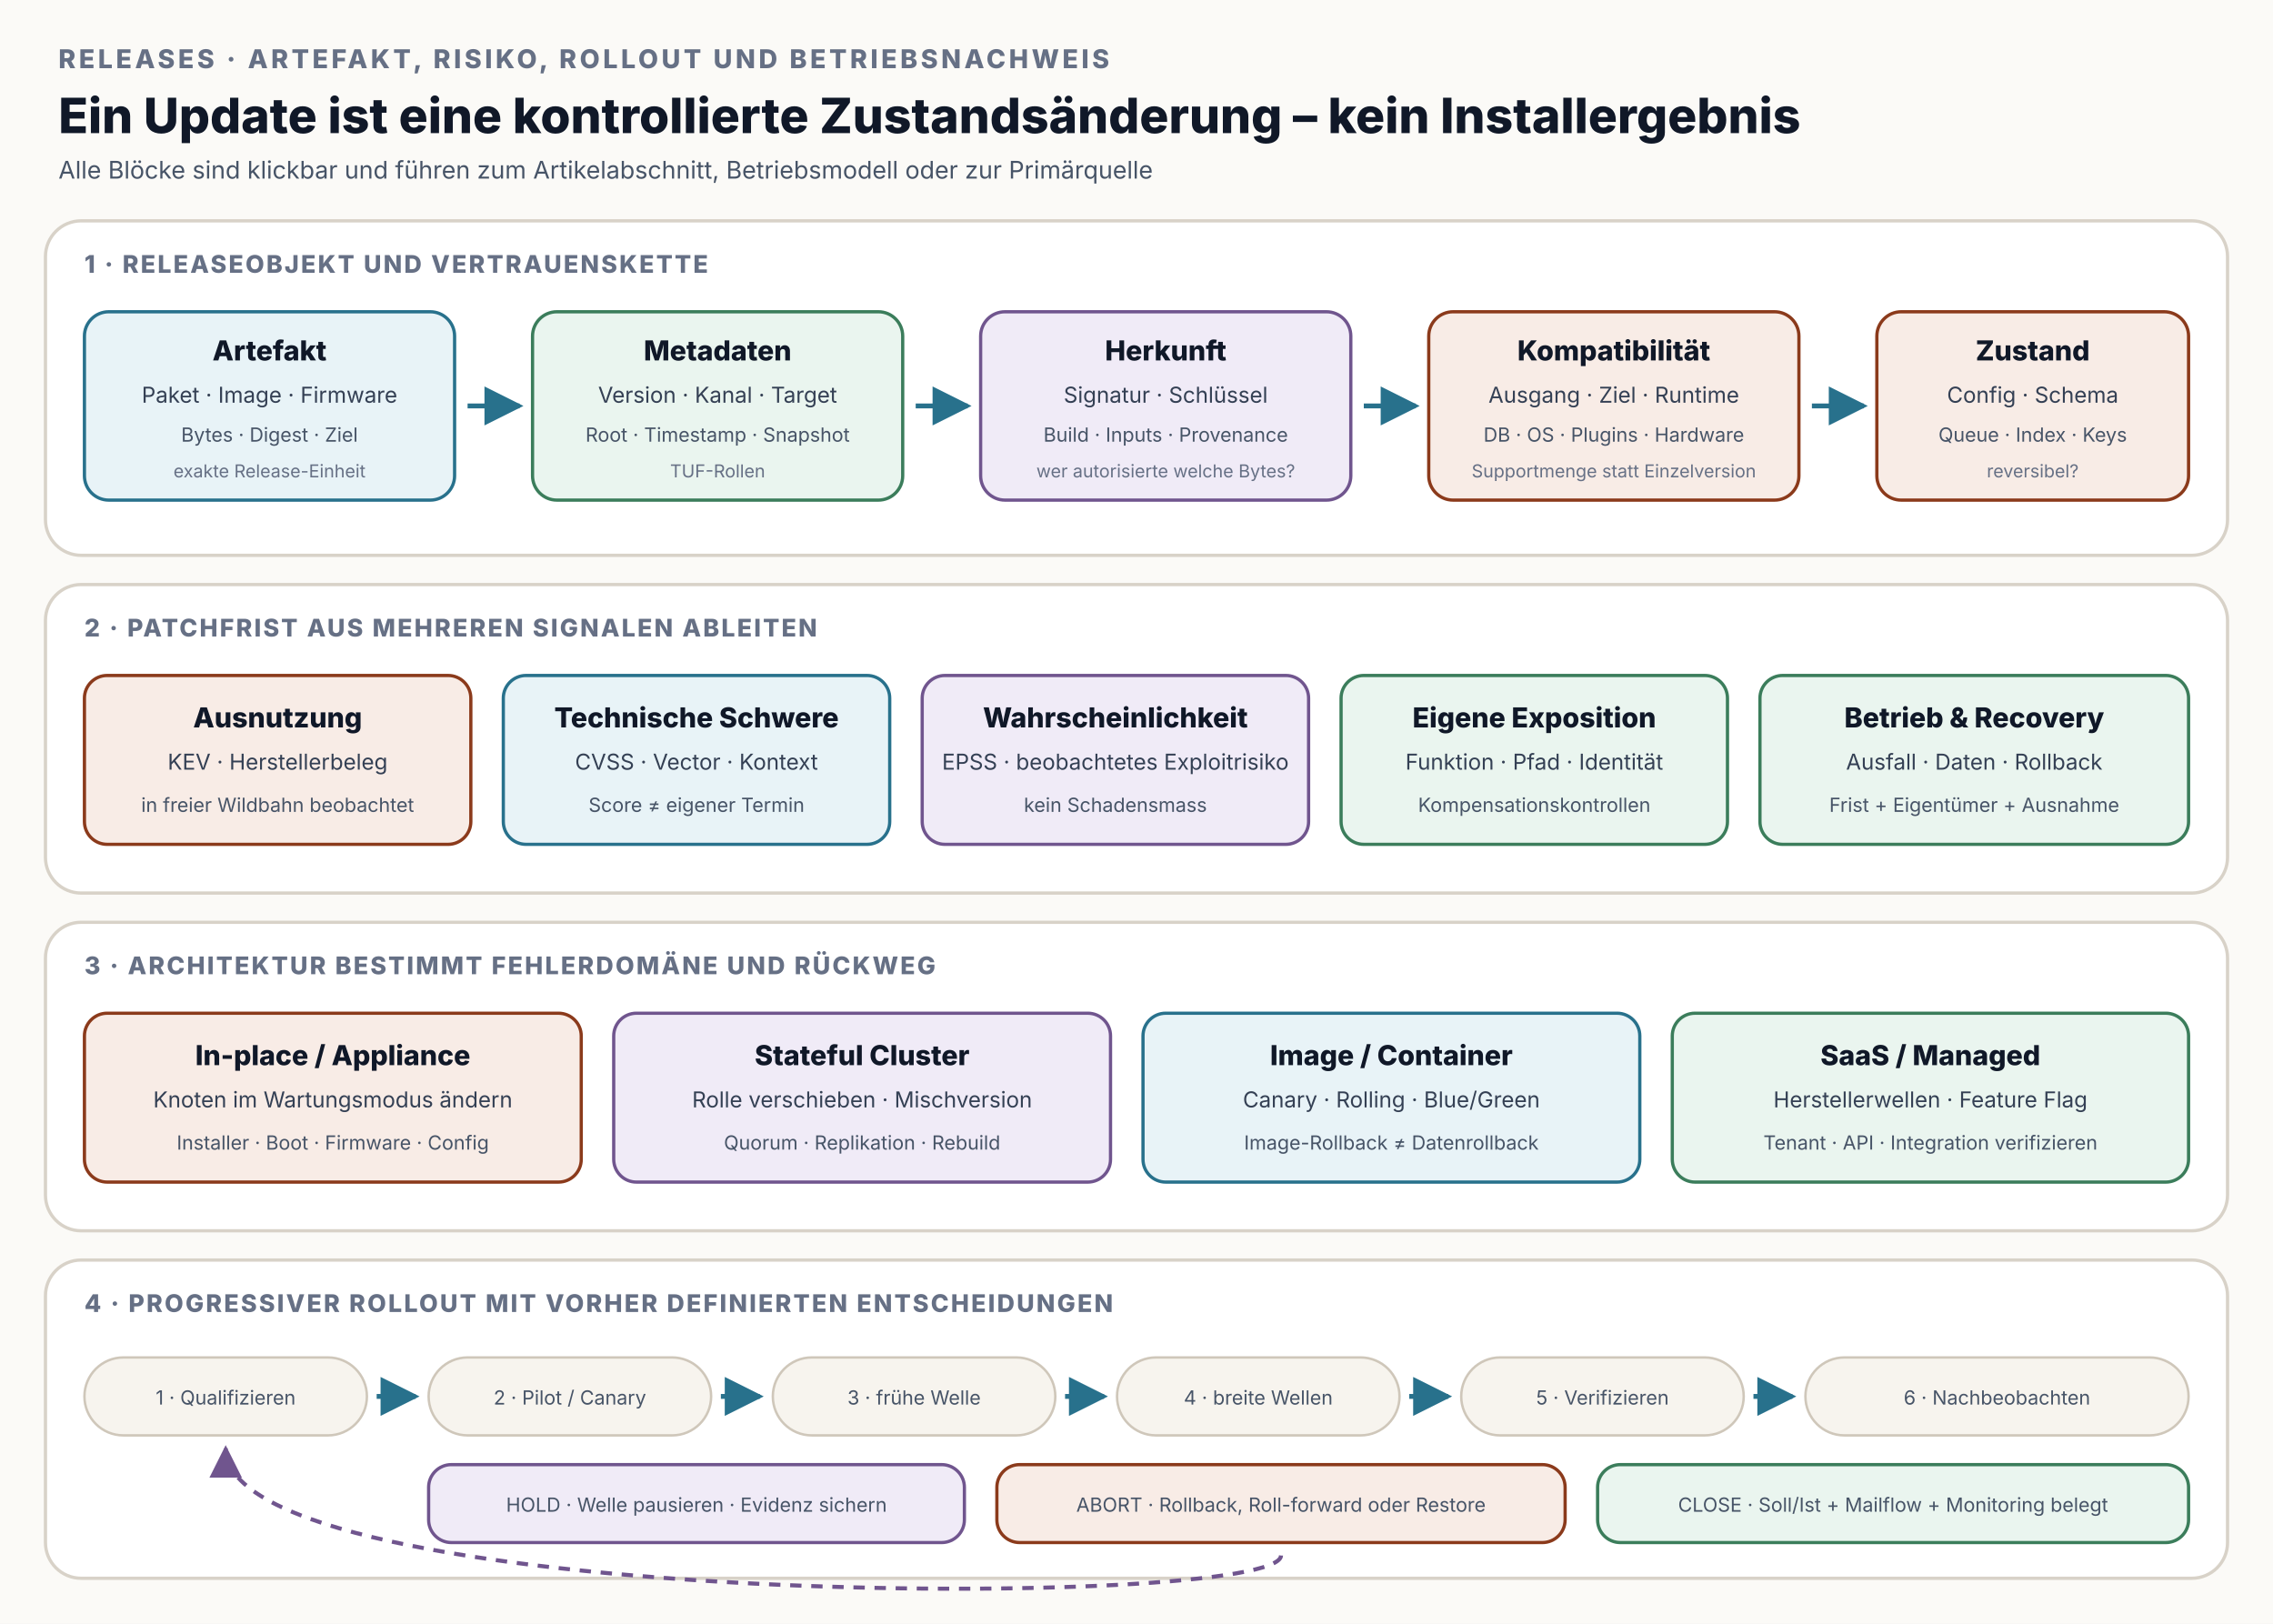
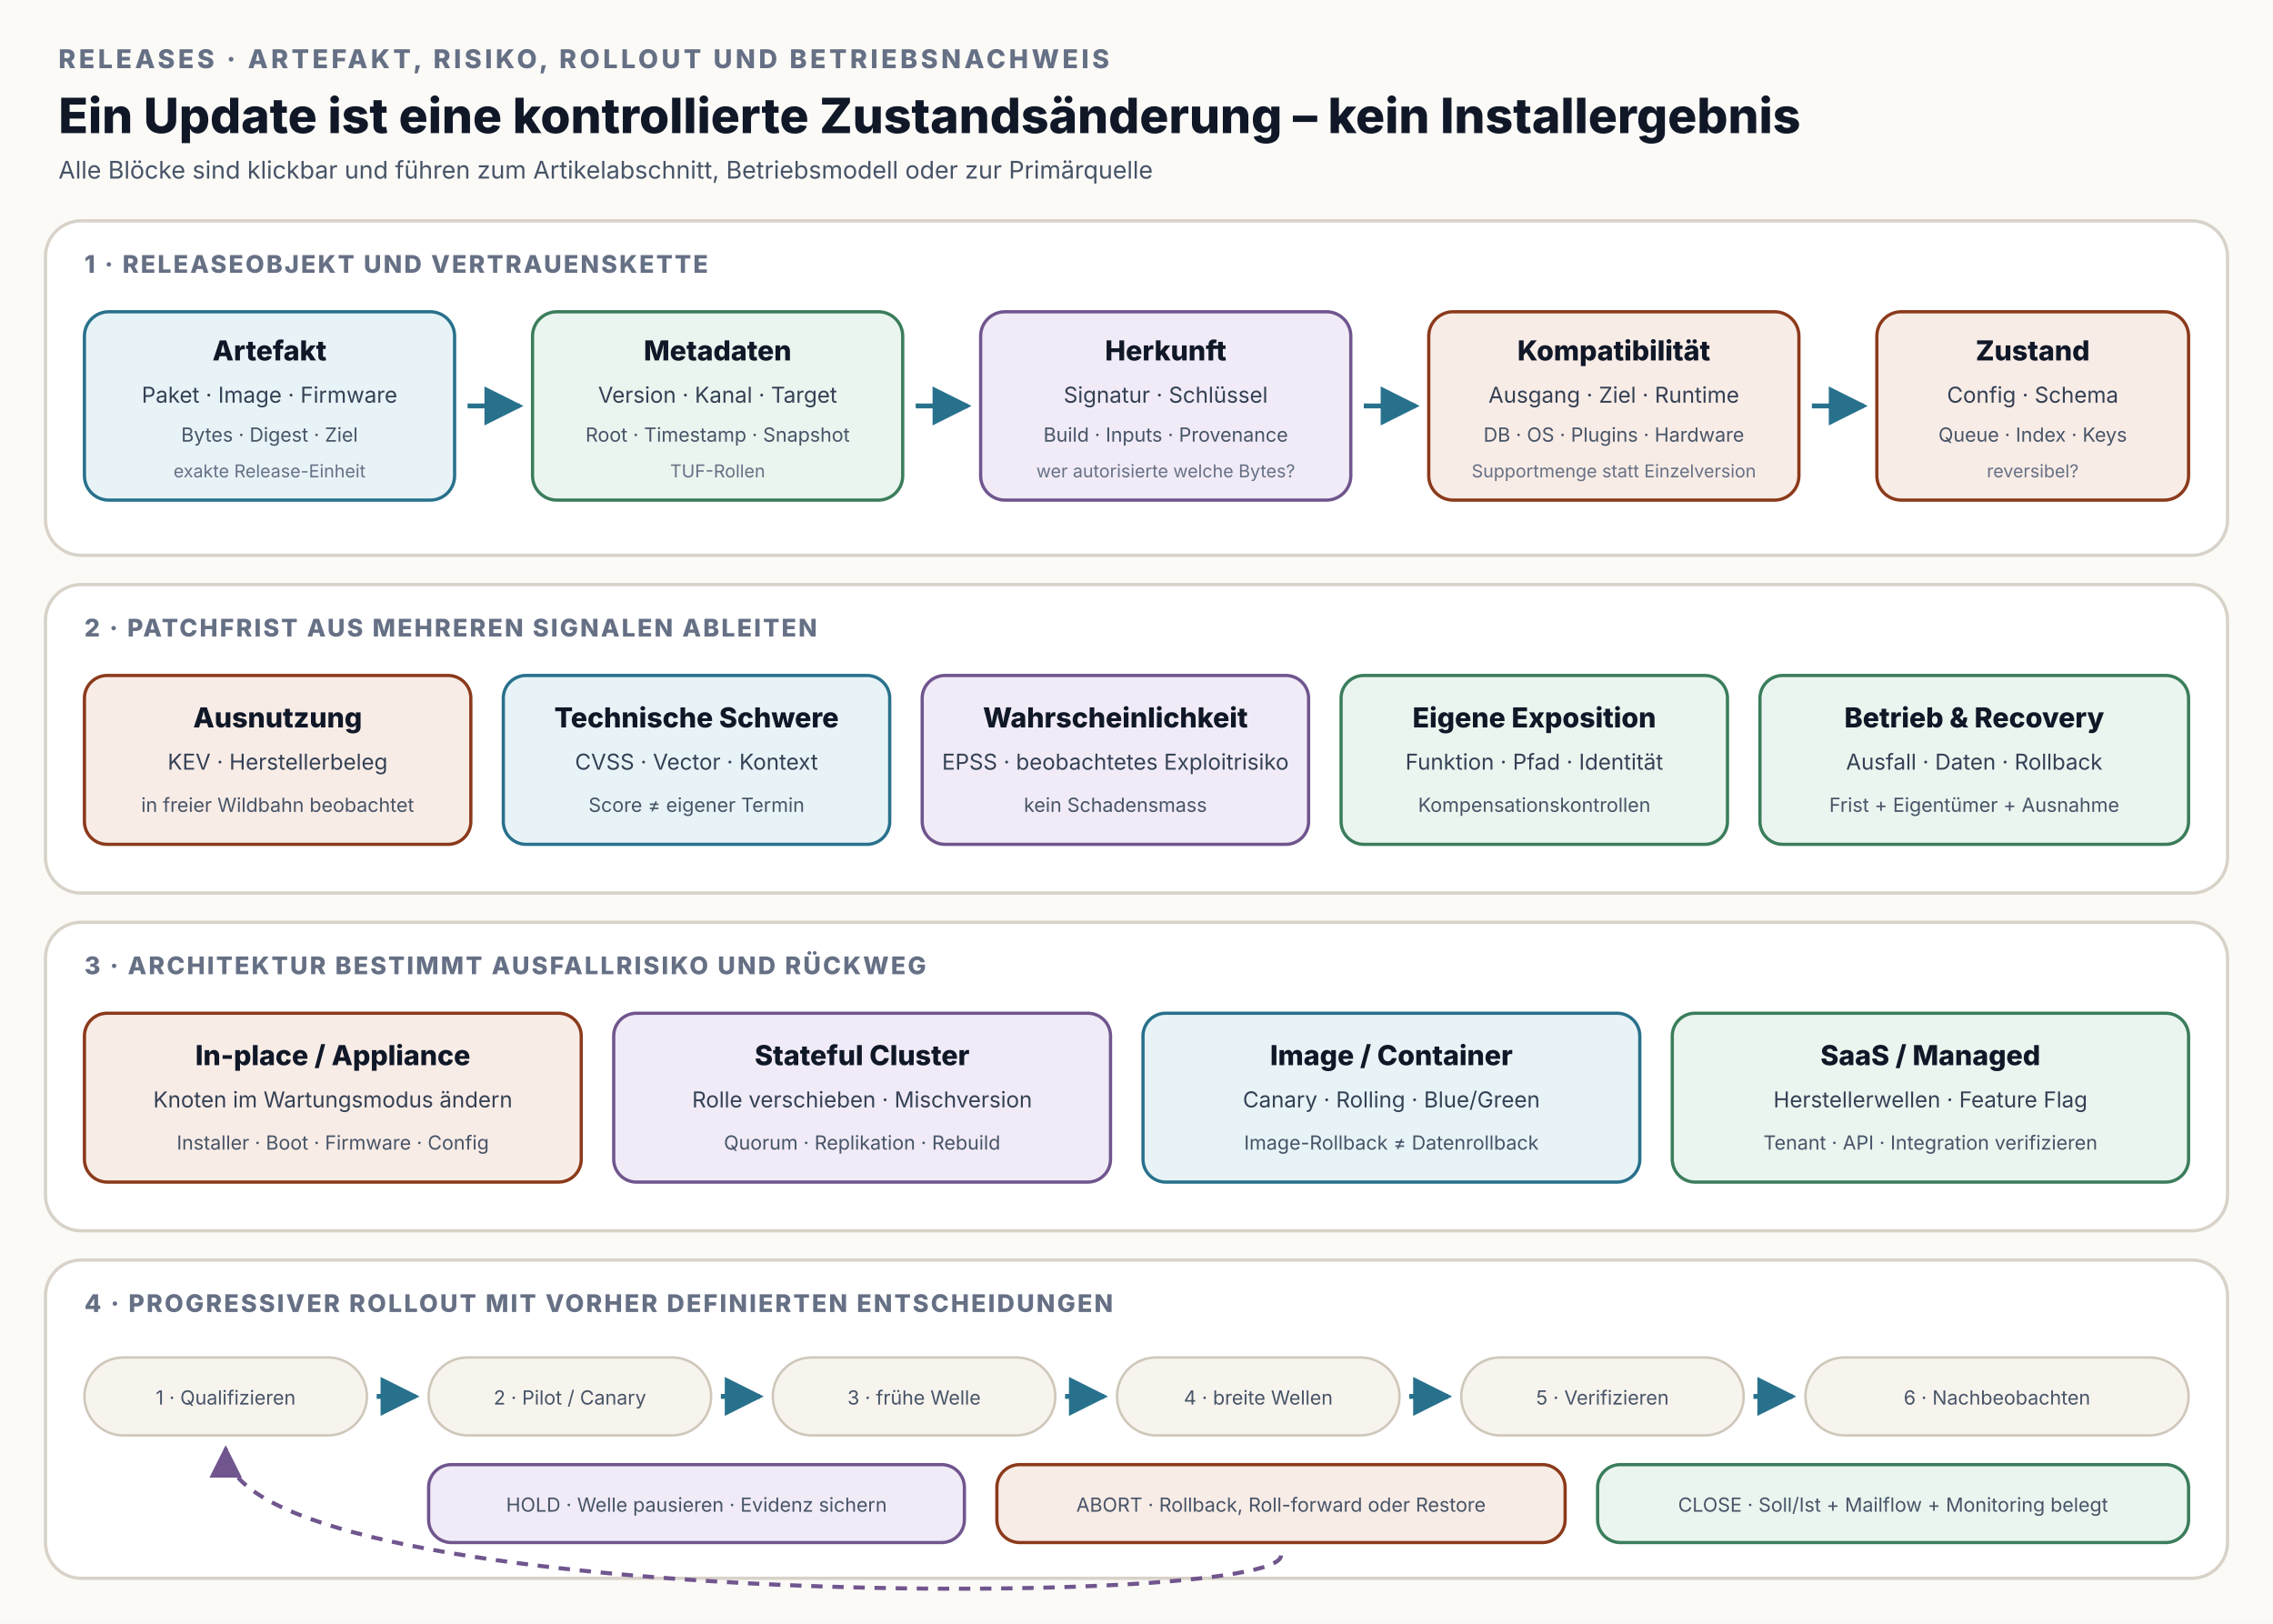
<svg xmlns="http://www.w3.org/2000/svg" width="1400" height="1000" viewBox="0 0 1400 1000" role="img" aria-labelledby="title desc">
  <style>
    :root { color-scheme: light; }
    text { font-family: Inter, ui-sans-serif, system-ui, -apple-system, BlinkMacSystemFont, "Segoe UI", sans-serif; fill: #101828; }
    .eyebrow { font-size: 16px; font-weight: 800; letter-spacing: 2px; fill: #667085; }
    .title { font-size: 30px; font-weight: 800; }
    .subtitle { font-size: 15px; fill: #475467; }
    .section { font-size: 15px; font-weight: 800; letter-spacing: 1.25px; fill: #667085; }
    .label { font-size: 17px; font-weight: 800; }
    .body { font-size: 13.5px; fill: #344054; }
    .small { font-size: 12px; fill: #475467; }
    .tiny { font-size: 11px; fill: #667085; }
    .frame { fill: #fff; stroke: #d8d2c8; stroke-width: 2; }
    .hit { fill: #f7f4ee; stroke: #cfc7ba; stroke-width: 2; transition: fill .18s ease, stroke .18s ease, transform .18s ease; transform-box: fill-box; transform-origin: center; }
    .hit-blue { fill: #e8f3f7; stroke: #28718c; }
    .hit-green { fill: #eaf5ef; stroke: #3b7d5b; }
    .hit-red { fill: #f8ece6; stroke: #8b3a1b; }
    .hit-violet { fill: #f0ebf7; stroke: #70558e; }
    .chip { fill: #f7f4ee; stroke: #cfc7ba; stroke-width: 1.5; transition: fill .18s ease, stroke .18s ease, transform .18s ease; transform-box: fill-box; transform-origin: center; }
    .arrow { stroke: #28718c; stroke-width: 3; fill: none; marker-end: url(#arrow); }
    .arrow-red { stroke: #8b3a1b; stroke-width: 2.5; fill: none; marker-end: url(#arrowRed); }
    .loop { stroke: #70558e; stroke-width: 2.5; fill: none; stroke-dasharray: 7 6; marker-end: url(#arrowViolet); }
    a { cursor: pointer; outline: none; }
    a:hover .hit, a:focus .hit { fill: #d9edf4; stroke: #0d6a8a; transform: translateY(-3px); }
    a:hover .hit-green, a:focus .hit-green { fill: #d5ecdf; stroke: #246844; }
    a:hover .hit-red, a:focus .hit-red { fill: #f3d8cc; stroke: #7a2d12; }
    a:hover .hit-violet, a:focus .hit-violet { fill: #e3d8ef; stroke: #5c3e7e; }
    a:hover .chip, a:focus .chip { fill: #d9edf4; stroke: #0d6a8a; transform: translateY(-2px); }
    a:hover text, a:focus text { fill: #064c66; }
  </style>
  <defs>
    <marker id="arrow" viewBox="0 0 10 10" refX="9" refY="5" markerWidth="8" markerHeight="8" orient="auto-start-reverse">
      <path d="M0 0 L10 5 L0 10 z" fill="#28718c" />
    </marker>
    <marker id="arrowRed" viewBox="0 0 10 10" refX="9" refY="5" markerWidth="8" markerHeight="8" orient="auto-start-reverse">
      <path d="M0 0 L10 5 L0 10 z" fill="#8b3a1b" />
    </marker>
    <marker id="arrowViolet" viewBox="0 0 10 10" refX="9" refY="5" markerWidth="8" markerHeight="8" orient="auto-start-reverse">
      <path d="M0 0 L10 5 L0 10 z" fill="#70558e" />
    </marker>
  </defs>
  <rect width="1400" height="1000" fill="#fbfaf7" />
  <text class="eyebrow" x="36" y="42">RELEASES · ARTEFAKT, RISIKO, ROLLOUT UND BETRIEBSNACHWEIS</text>
  <text class="title" x="36" y="82">Ein Update ist eine kontrollierte Zustandsänderung – kein Installergebnis</text>
  <text class="subtitle" x="36" y="110">Alle Blöcke sind klickbar und führen zum Artikelabschnitt, Betriebsmodell oder zur Primärquelle</text>
  <rect class="frame" x="28" y="136" width="1344" height="206" rx="22" />
  <text class="section" x="52" y="168">1 · RELEASEOBJEKT UND VERTRAUENSKETTE</text>
-   <a href="/kb/releases#releaseobjekt-und-vertrauenskette" target="_top" tabindex="0" aria-label="Artefakt – Paket · Image · Firmware – Bytes · Digest · Ziel">
+   <a data-link-hint="1" href="/kb/releases#releaseobjekt-und-vertrauenskette" target="_top" tabindex="0" aria-label="Artefakt – Paket · Image · Firmware – Bytes · Digest · Ziel">
    <rect class="hit hit-blue" x="52" y="192" width="228" height="116" rx="15" />
    <text class="label" x="166" y="222" text-anchor="middle">Artefakt</text>
    <text class="body" x="166" y="248" text-anchor="middle">Paket · Image · Firmware</text>
    <text class="small" x="166" y="272" text-anchor="middle">Bytes · Digest · Ziel</text>
    <text class="tiny" x="166" y="294" text-anchor="middle">exakte Release-Einheit</text>
  </a>
  <path class="arrow" d="M288 250 H320" />
-   <a href="https://theupdateframework.io/specification/latest/" target="_top" tabindex="0" aria-label="Metadaten – Version · Kanal · Target – Root · Timestamp · Snapshot">
+   <a data-link-hint="2" href="https://theupdateframework.io/specification/latest/" target="_top" tabindex="0" aria-label="Metadaten – Version · Kanal · Target – Root · Timestamp · Snapshot">
    <rect class="hit hit-green" x="328" y="192" width="228" height="116" rx="15" />
    <text class="label" x="442" y="222" text-anchor="middle">Metadaten</text>
    <text class="body" x="442" y="248" text-anchor="middle">Version · Kanal · Target</text>
    <text class="small" x="442" y="272" text-anchor="middle">Root · Timestamp · Snapshot</text>
    <text class="tiny" x="442" y="294" text-anchor="middle">TUF-Rollen</text>
  </a>
  <path class="arrow" d="M564 250 H596" />
-   <a href="https://slsa.dev/spec/v1.2/" target="_top" tabindex="0" aria-label="Herkunft – Signatur · Schlüssel – Build · Inputs · Provenance">
+   <a data-link-hint="3" href="https://slsa.dev/spec/v1.2/" target="_top" tabindex="0" aria-label="Herkunft – Signatur · Schlüssel – Build · Inputs · Provenance">
    <rect class="hit hit-violet" x="604" y="192" width="228" height="116" rx="15" />
    <text class="label" x="718" y="222" text-anchor="middle">Herkunft</text>
    <text class="body" x="718" y="248" text-anchor="middle">Signatur · Schlüssel</text>
    <text class="small" x="718" y="272" text-anchor="middle">Build · Inputs · Provenance</text>
    <text class="tiny" x="718" y="294" text-anchor="middle">wer autorisierte welche Bytes?</text>
  </a>
  <path class="arrow" d="M840 250 H872" />
-   <a href="/kb/releases#versionen-kanäle-und-supportgrenzen" target="_top" tabindex="0" aria-label="Kompatibilität – Ausgang · Ziel · Runtime – DB · OS · Plugins · Hardware">
+   <a data-link-hint="4" href="/kb/releases#versionen-kanäle-und-supportgrenzen" target="_top" tabindex="0" aria-label="Kompatibilität – Ausgang · Ziel · Runtime – DB · OS · Plugins · Hardware">
    <rect class="hit hit-red" x="880" y="192" width="228" height="116" rx="15" />
    <text class="label" x="994" y="222" text-anchor="middle">Kompatibilität</text>
    <text class="body" x="994" y="248" text-anchor="middle">Ausgang · Ziel · Runtime</text>
    <text class="small" x="994" y="272" text-anchor="middle">DB · OS · Plugins · Hardware</text>
    <text class="tiny" x="994" y="294" text-anchor="middle">Supportmenge statt Einzelversion</text>
  </a>
  <path class="arrow" d="M1116 250 H1148" />
-   <a href="/kb/releases#rollback-roll-forward-und-datenmigration" target="_top" tabindex="0" aria-label="Zustand – Config · Schema – Queue · Index · Keys">
+   <a data-link-hint="5" href="/kb/releases#rollback-roll-forward-und-datenmigration" target="_top" tabindex="0" aria-label="Zustand – Config · Schema – Queue · Index · Keys">
    <rect class="hit hit-red" x="1156" y="192" width="192" height="116" rx="15" />
    <text class="label" x="1252" y="222" text-anchor="middle">Zustand</text>
    <text class="body" x="1252" y="248" text-anchor="middle">Config · Schema</text>
    <text class="small" x="1252" y="272" text-anchor="middle">Queue · Index · Keys</text>
    <text class="tiny" x="1252" y="294" text-anchor="middle">reversibel?</text>
  </a>
  <rect class="frame" x="28" y="360" width="1344" height="190" rx="22" />
  <text class="section" x="52" y="392">2 · PATCHFRIST AUS MEHREREN SIGNALEN ABLEITEN</text>
-   <a href="https://www.cisa.gov/known-exploited-vulnerabilities-catalog" target="_top" tabindex="0" aria-label="Ausnutzung – KEV · Herstellerbeleg – in freier Wildbahn beobachtet">
+   <a data-link-hint="6" href="https://www.cisa.gov/known-exploited-vulnerabilities-catalog" target="_top" tabindex="0" aria-label="Ausnutzung – KEV · Herstellerbeleg – in freier Wildbahn beobachtet">
    <rect class="hit hit-red" x="52" y="416" width="238" height="104" rx="14" />
    <text class="label" x="171" y="448" text-anchor="middle">Ausnutzung</text>
    <text class="body" x="171" y="474" text-anchor="middle">KEV · Herstellerbeleg</text>
    <text class="small" x="171" y="500" text-anchor="middle">in freier Wildbahn beobachtet</text>
  </a>
-   <a href="https://www.first.org/cvss/v4.0/specification-document" target="_top" tabindex="0" aria-label="Technische Schwere – CVSS · Vector · Kontext – Score ≠ eigener Termin">
+   <a data-link-hint="7" href="https://www.first.org/cvss/v4.0/specification-document" target="_top" tabindex="0" aria-label="Technische Schwere – CVSS · Vector · Kontext – Score ≠ eigener Termin">
    <rect class="hit hit-blue" x="310" y="416" width="238" height="104" rx="14" />
    <text class="label" x="429" y="448" text-anchor="middle">Technische Schwere</text>
    <text class="body" x="429" y="474" text-anchor="middle">CVSS · Vector · Kontext</text>
    <text class="small" x="429" y="500" text-anchor="middle">Score ≠ eigener Termin</text>
  </a>
-   <a href="https://www.first.org/epss/how-it-works.html" target="_top" tabindex="0" aria-label="Wahrscheinlichkeit – EPSS · beobachtetes Exploitrisiko – kein Schadensmass">
+   <a data-link-hint="8" href="https://www.first.org/epss/how-it-works.html" target="_top" tabindex="0" aria-label="Wahrscheinlichkeit – EPSS · beobachtetes Exploitrisiko – kein Schadensmass">
    <rect class="hit hit-violet" x="568" y="416" width="238" height="104" rx="14" />
    <text class="label" x="687" y="448" text-anchor="middle">Wahrscheinlichkeit</text>
    <text class="body" x="687" y="474" text-anchor="middle">EPSS · beobachtetes Exploitrisiko</text>
    <text class="small" x="687" y="500" text-anchor="middle">kein Schadensmass</text>
  </a>
-   <a href="/kb/haertung" target="_top" tabindex="0" aria-label="Eigene Exposition – Funktion · Pfad · Identität – Kompensationskontrollen">
+   <a data-link-hint="9" href="/kb/haertung" target="_top" tabindex="0" aria-label="Eigene Exposition – Funktion · Pfad · Identität – Kompensationskontrollen">
    <rect class="hit hit-green" x="826" y="416" width="238" height="104" rx="14" />
    <text class="label" x="945" y="448" text-anchor="middle">Eigene Exposition</text>
    <text class="body" x="945" y="474" text-anchor="middle">Funktion · Pfad · Identität</text>
    <text class="small" x="945" y="500" text-anchor="middle">Kompensationskontrollen</text>
  </a>
-   <a href="/kb/backup-dr" target="_top" tabindex="0" aria-label="Betrieb &amp; Recovery – Ausfall · Daten · Rollback – Frist + Eigentümer + Ausnahme">
+   <a data-link-hint="10" href="/kb/backup-dr" target="_top" tabindex="0" aria-label="Betrieb &amp; Recovery – Ausfall · Daten · Rollback – Frist + Eigentümer + Ausnahme">
    <rect class="hit hit-green" x="1084" y="416" width="264" height="104" rx="14" />
    <text class="label" x="1216" y="448" text-anchor="middle">Betrieb &amp; Recovery</text>
    <text class="body" x="1216" y="474" text-anchor="middle">Ausfall · Daten · Rollback</text>
    <text class="small" x="1216" y="500" text-anchor="middle">Frist + Eigentümer + Ausnahme</text>
  </a>
  <rect class="frame" x="28" y="568" width="1344" height="190" rx="22" />
-   <text class="section" x="52" y="600">3 · ARCHITEKTUR BESTIMMT FEHLERDOMÄNE UND RÜCKWEG</text>
-   <a href="/kb/releases#architekturansätze-für-updates" target="_top" tabindex="0" aria-label="In-place / Appliance – Knoten im Wartungsmodus ändern – Installer · Boot · Firmware · Config">
+   <text class="section" x="52" y="600">3 · ARCHITEKTUR BESTIMMT AUSFALLRISIKO UND RÜCKWEG</text>
+   <a data-link-hint="11" href="/kb/releases#architekturansätze-für-updates" target="_top" tabindex="0" aria-label="In-place / Appliance – Knoten im Wartungsmodus ändern – Installer · Boot · Firmware · Config">
    <rect class="hit hit-red" x="52" y="624" width="306" height="104" rx="14" />
    <text class="label" x="205" y="656" text-anchor="middle">In-place / Appliance</text>
    <text class="body" x="205" y="682" text-anchor="middle">Knoten im Wartungsmodus ändern</text>
    <text class="small" x="205" y="708" text-anchor="middle">Installer · Boot · Firmware · Config</text>
  </a>
-   <a href="/kb/releases#architekturansätze-für-updates" target="_top" tabindex="0" aria-label="Stateful Cluster – Rolle verschieben · Mischversion – Quorum · Replikation · Rebuild">
+   <a data-link-hint="12" href="/kb/releases#architekturansätze-für-updates" target="_top" tabindex="0" aria-label="Stateful Cluster – Rolle verschieben · Mischversion – Quorum · Replikation · Rebuild">
    <rect class="hit hit-violet" x="378" y="624" width="306" height="104" rx="14" />
    <text class="label" x="531" y="656" text-anchor="middle">Stateful Cluster</text>
    <text class="body" x="531" y="682" text-anchor="middle">Rolle verschieben · Mischversion</text>
    <text class="small" x="531" y="708" text-anchor="middle">Quorum · Replikation · Rebuild</text>
  </a>
-   <a href="https://kubernetes.io/docs/tasks/run-application/update-deployment-rolling/" target="_top" tabindex="0" aria-label="Image / Container – Canary · Rolling · Blue/Green – Image-Rollback ≠ Datenrollback">
+   <a data-link-hint="13" href="https://kubernetes.io/docs/tasks/run-application/update-deployment-rolling/" target="_top" tabindex="0" aria-label="Image / Container – Canary · Rolling · Blue/Green – Image-Rollback ≠ Datenrollback">
    <rect class="hit hit-blue" x="704" y="624" width="306" height="104" rx="14" />
    <text class="label" x="857" y="656" text-anchor="middle">Image / Container</text>
    <text class="body" x="857" y="682" text-anchor="middle">Canary · Rolling · Blue/Green</text>
    <text class="small" x="857" y="708" text-anchor="middle">Image-Rollback ≠ Datenrollback</text>
  </a>
-   <a href="/kb/releases#architekturansätze-für-updates" target="_top" tabindex="0" aria-label="SaaS / Managed – Herstellerwellen · Feature Flag – Tenant · API · Integration verifizieren">
+   <a data-link-hint="14" href="/kb/releases#architekturansätze-für-updates" target="_top" tabindex="0" aria-label="SaaS / Managed – Herstellerwellen · Feature Flag – Tenant · API · Integration verifizieren">
    <rect class="hit hit-green" x="1030" y="624" width="318" height="104" rx="14" />
    <text class="label" x="1189" y="656" text-anchor="middle">SaaS / Managed</text>
    <text class="body" x="1189" y="682" text-anchor="middle">Herstellerwellen · Feature Flag</text>
    <text class="small" x="1189" y="708" text-anchor="middle">Tenant · API · Integration verifizieren</text>
  </a>
  <rect class="frame" x="28" y="776" width="1344" height="196" rx="22" />
  <text class="section" x="52" y="808">4 · PROGRESSIVER ROLLOUT MIT VORHER DEFINIERTEN ENTSCHEIDUNGEN</text>
-   <a href="/kb/releases#qualifikation-vor-dem-wartungsfenster" target="_top" tabindex="0" aria-label="1 · Qualifizieren">
+   <a data-link-hint="15" href="/kb/releases#qualifikation-vor-dem-wartungsfenster" target="_top" tabindex="0" aria-label="1 · Qualifizieren">
    <rect class="chip" x="52" y="836" width="174" height="48" rx="24" />
    <text class="small" x="139" y="865" text-anchor="middle">1 · Qualifizieren</text>
  </a>
  <path class="arrow" d="M232 860 H256" />
-   <a href="/kb/releases#gestufter-rollout-und-abbruchkriterien" target="_top" tabindex="0" aria-label="2 · Pilot / Canary">
+   <a data-link-hint="16" href="/kb/releases#gestufter-rollout-und-abbruchkriterien" target="_top" tabindex="0" aria-label="2 · Pilot / Canary">
    <rect class="chip" x="264" y="836" width="174" height="48" rx="24" />
    <text class="small" x="351" y="865" text-anchor="middle">2 · Pilot / Canary</text>
  </a>
  <path class="arrow" d="M444 860 H468" />
-   <a href="/kb/releases#gestufter-rollout-und-abbruchkriterien" target="_top" tabindex="0" aria-label="3 · frühe Welle">
+   <a data-link-hint="17" href="/kb/releases#gestufter-rollout-und-abbruchkriterien" target="_top" tabindex="0" aria-label="3 · frühe Welle">
    <rect class="chip" x="476" y="836" width="174" height="48" rx="24" />
    <text class="small" x="563" y="865" text-anchor="middle">3 · frühe Welle</text>
  </a>
  <path class="arrow" d="M656 860 H680" />
-   <a href="/kb/releases#gestufter-rollout-und-abbruchkriterien" target="_top" tabindex="0" aria-label="4 · breite Wellen">
+   <a data-link-hint="18" href="/kb/releases#gestufter-rollout-und-abbruchkriterien" target="_top" tabindex="0" aria-label="4 · breite Wellen">
    <rect class="chip" x="688" y="836" width="174" height="48" rx="24" />
    <text class="small" x="775" y="865" text-anchor="middle">4 · breite Wellen</text>
  </a>
  <path class="arrow" d="M868 860 H892" />
-   <a href="/kb/releases#messaging-spezifische-abnahme" target="_top" tabindex="0" aria-label="5 · Verifizieren">
+   <a data-link-hint="19" href="/kb/releases#messaging-spezifische-abnahme" target="_top" tabindex="0" aria-label="5 · Verifizieren">
    <rect class="chip" x="900" y="836" width="174" height="48" rx="24" />
    <text class="small" x="987" y="865" text-anchor="middle">5 · Verifizieren</text>
  </a>
  <path class="arrow" d="M1080 860 H1104" />
-   <a href="/kb/releases#gestufter-rollout-und-abbruchkriterien" target="_top" tabindex="0" aria-label="6 · Nachbeobachten">
+   <a data-link-hint="20" href="/kb/releases#gestufter-rollout-und-abbruchkriterien" target="_top" tabindex="0" aria-label="6 · Nachbeobachten">
    <rect class="chip" x="1112" y="836" width="236" height="48" rx="24" />
    <text class="small" x="1230" y="865" text-anchor="middle">6 · Nachbeobachten</text>
  </a>
-   <a href="/kb/releases#gestufter-rollout-und-abbruchkriterien" target="_top" tabindex="0" aria-label="HOLD · Welle pausieren · Evidenz sichern">
+   <a data-link-hint="21" href="/kb/releases#gestufter-rollout-und-abbruchkriterien" target="_top" tabindex="0" aria-label="HOLD · Welle pausieren · Evidenz sichern">
    <rect class="hit hit-violet" x="264" y="902" width="330" height="48" rx="14" />
    <text class="small" x="429" y="931" text-anchor="middle">HOLD · Welle pausieren · Evidenz sichern</text>
  </a>
-   <a href="/kb/releases#rollback-roll-forward-und-datenmigration" target="_top" tabindex="0" aria-label="ABORT · Rollback, Roll-forward oder Restore">
+   <a data-link-hint="22" href="/kb/releases#rollback-roll-forward-und-datenmigration" target="_top" tabindex="0" aria-label="ABORT · Rollback, Roll-forward oder Restore">
    <rect class="hit hit-red" x="614" y="902" width="350" height="48" rx="14" />
    <text class="small" x="789" y="931" text-anchor="middle">ABORT · Rollback, Roll-forward oder Restore</text>
  </a>
-   <a href="/kb/troubleshooting" target="_top" tabindex="0" aria-label="CLOSE · Soll/Ist + Mailflow + Monitoring belegt">
+   <a data-link-hint="23" href="/kb/troubleshooting" target="_top" tabindex="0" aria-label="CLOSE · Soll/Ist + Mailflow + Monitoring belegt">
    <rect class="hit hit-green" x="984" y="902" width="364" height="48" rx="14" />
    <text class="small" x="1166" y="931" text-anchor="middle">CLOSE · Soll/Ist + Mailflow + Monitoring belegt</text>
  </a>
  <path class="loop" d="M789 958 C789 992 139 992 139 892" />
+   <style>
+     .link-target-ui{opacity:0;transition:opacity .12s ease;pointer-events:none}
+     svg:has(a[href]:hover) .link-target-ui,svg:has(a[href]:focus) .link-target-ui{opacity:1}
+     .link-target-backdrop{fill:#13263a;stroke:#ffffff;stroke-width:2}
+     .link-target-copy{opacity:0}
+     .link-target-label{font:700 16px system-ui,-apple-system,"Segoe UI",sans-serif;fill:#ffffff}
+     .link-target-address{font:500 12px ui-monospace,"SFMono-Regular",Consolas,monospace;fill:#bfe7ff}
+ svg:has(a[data-link-hint="1"]:hover) .link-target-copy-1,svg:has(a[data-link-hint="1"]:focus) .link-target-copy-1{opacity:1}
+ svg:has(a[data-link-hint="2"]:hover) .link-target-copy-2,svg:has(a[data-link-hint="2"]:focus) .link-target-copy-2{opacity:1}
+ svg:has(a[data-link-hint="3"]:hover) .link-target-copy-3,svg:has(a[data-link-hint="3"]:focus) .link-target-copy-3{opacity:1}
+ svg:has(a[data-link-hint="4"]:hover) .link-target-copy-4,svg:has(a[data-link-hint="4"]:focus) .link-target-copy-4{opacity:1}
+ svg:has(a[data-link-hint="5"]:hover) .link-target-copy-5,svg:has(a[data-link-hint="5"]:focus) .link-target-copy-5{opacity:1}
+ svg:has(a[data-link-hint="6"]:hover) .link-target-copy-6,svg:has(a[data-link-hint="6"]:focus) .link-target-copy-6{opacity:1}
+ svg:has(a[data-link-hint="7"]:hover) .link-target-copy-7,svg:has(a[data-link-hint="7"]:focus) .link-target-copy-7{opacity:1}
+ svg:has(a[data-link-hint="8"]:hover) .link-target-copy-8,svg:has(a[data-link-hint="8"]:focus) .link-target-copy-8{opacity:1}
+ svg:has(a[data-link-hint="9"]:hover) .link-target-copy-9,svg:has(a[data-link-hint="9"]:focus) .link-target-copy-9{opacity:1}
+ svg:has(a[data-link-hint="10"]:hover) .link-target-copy-10,svg:has(a[data-link-hint="10"]:focus) .link-target-copy-10{opacity:1}
+ svg:has(a[data-link-hint="11"]:hover) .link-target-copy-11,svg:has(a[data-link-hint="11"]:focus) .link-target-copy-11{opacity:1}
+ svg:has(a[data-link-hint="12"]:hover) .link-target-copy-12,svg:has(a[data-link-hint="12"]:focus) .link-target-copy-12{opacity:1}
+ svg:has(a[data-link-hint="13"]:hover) .link-target-copy-13,svg:has(a[data-link-hint="13"]:focus) .link-target-copy-13{opacity:1}
+ svg:has(a[data-link-hint="14"]:hover) .link-target-copy-14,svg:has(a[data-link-hint="14"]:focus) .link-target-copy-14{opacity:1}
+ svg:has(a[data-link-hint="15"]:hover) .link-target-copy-15,svg:has(a[data-link-hint="15"]:focus) .link-target-copy-15{opacity:1}
+ svg:has(a[data-link-hint="16"]:hover) .link-target-copy-16,svg:has(a[data-link-hint="16"]:focus) .link-target-copy-16{opacity:1}
+ svg:has(a[data-link-hint="17"]:hover) .link-target-copy-17,svg:has(a[data-link-hint="17"]:focus) .link-target-copy-17{opacity:1}
+ svg:has(a[data-link-hint="18"]:hover) .link-target-copy-18,svg:has(a[data-link-hint="18"]:focus) .link-target-copy-18{opacity:1}
+ svg:has(a[data-link-hint="19"]:hover) .link-target-copy-19,svg:has(a[data-link-hint="19"]:focus) .link-target-copy-19{opacity:1}
+ svg:has(a[data-link-hint="20"]:hover) .link-target-copy-20,svg:has(a[data-link-hint="20"]:focus) .link-target-copy-20{opacity:1}
+ svg:has(a[data-link-hint="21"]:hover) .link-target-copy-21,svg:has(a[data-link-hint="21"]:focus) .link-target-copy-21{opacity:1}
+ svg:has(a[data-link-hint="22"]:hover) .link-target-copy-22,svg:has(a[data-link-hint="22"]:focus) .link-target-copy-22{opacity:1}
+ svg:has(a[data-link-hint="23"]:hover) .link-target-copy-23,svg:has(a[data-link-hint="23"]:focus) .link-target-copy-23{opacity:1}
+   </style>
+   <g class="link-target-ui" aria-hidden="true" pointer-events="none">
+     <rect class="link-target-backdrop" x="12" y="10" width="1376" height="62" rx="12" />
+     <g class="link-target-copy link-target-copy-1">
+       <text class="link-target-label" x="26" y="38">Öffnet: Artefakt – Paket · Image · Firmware – Bytes · Digest · Ziel</text>
+       <text class="link-target-address" x="26" y="60">Ziel: /kb/releases#releaseobjekt-und-vertrauenskette</text>
+     </g>
+     <g class="link-target-copy link-target-copy-2">
+       <text class="link-target-label" x="26" y="38">Öffnet: Metadaten – Version · Kanal · Target – Root · Timestamp · Snapshot</text>
+       <text class="link-target-address" x="26" y="60">Ziel: https://theupdateframework.io/specification/latest/</text>
+     </g>
+     <g class="link-target-copy link-target-copy-3">
+       <text class="link-target-label" x="26" y="38">Öffnet: Herkunft – Signatur · Schlüssel – Build · Inputs · Provenance</text>
+       <text class="link-target-address" x="26" y="60">Ziel: https://slsa.dev/spec/v1.2/</text>
+     </g>
+     <g class="link-target-copy link-target-copy-4">
+       <text class="link-target-label" x="26" y="38">Öffnet: Kompatibilität – Ausgang · Ziel · Runtime – DB · OS · Plugins · Hardware</text>
+       <text class="link-target-address" x="26" y="60">Ziel: /kb/releases#versionen-kanäle-und-supportgrenzen</text>
+     </g>
+     <g class="link-target-copy link-target-copy-5">
+       <text class="link-target-label" x="26" y="38">Öffnet: Zustand – Config · Schema – Queue · Index · Keys</text>
+       <text class="link-target-address" x="26" y="60">Ziel: /kb/releases#rollback-roll-forward-und-datenmigration</text>
+     </g>
+     <g class="link-target-copy link-target-copy-6">
+       <text class="link-target-label" x="26" y="38">Öffnet: Ausnutzung – KEV · Herstellerbeleg – in freier Wildbahn beobachtet</text>
+       <text class="link-target-address" x="26" y="60">Ziel: https://www.cisa.gov/known-exploited-vulnerabilities-catalog</text>
+     </g>
+     <g class="link-target-copy link-target-copy-7">
+       <text class="link-target-label" x="26" y="38">Öffnet: Technische Schwere – CVSS · Vector · Kontext – Score ≠ eigener Termin</text>
+       <text class="link-target-address" x="26" y="60">Ziel: https://www.first.org/cvss/v4.0/specification-document</text>
+     </g>
+     <g class="link-target-copy link-target-copy-8">
+       <text class="link-target-label" x="26" y="38">Öffnet: Wahrscheinlichkeit – EPSS · beobachtetes Exploitrisiko – kein Schadensmass</text>
+       <text class="link-target-address" x="26" y="60">Ziel: https://www.first.org/epss/how-it-works.html</text>
+     </g>
+     <g class="link-target-copy link-target-copy-9">
+       <text class="link-target-label" x="26" y="38">Öffnet: Eigene Exposition – Funktion · Pfad · Identität – Kompensationskontrollen</text>
+       <text class="link-target-address" x="26" y="60">Ziel: /kb/haertung</text>
+     </g>
+     <g class="link-target-copy link-target-copy-10">
+       <text class="link-target-label" x="26" y="38">Öffnet: Betrieb &amp; Recovery – Ausfall · Daten · Rollback – Frist + Eigentümer + Ausnahme</text>
+       <text class="link-target-address" x="26" y="60">Ziel: /kb/backup-dr</text>
+     </g>
+     <g class="link-target-copy link-target-copy-11">
+       <text class="link-target-label" x="26" y="38">Öffnet: In-place / Appliance – Knoten im Wartungsmodus ändern – Installer · Boot · Firmware · Config</text>
+       <text class="link-target-address" x="26" y="60">Ziel: /kb/releases#architekturansätze-für-updates</text>
+     </g>
+     <g class="link-target-copy link-target-copy-12">
+       <text class="link-target-label" x="26" y="38">Öffnet: Stateful Cluster – Rolle verschieben · Mischversion – Quorum · Replikation · Rebuild</text>
+       <text class="link-target-address" x="26" y="60">Ziel: /kb/releases#architekturansätze-für-updates</text>
+     </g>
+     <g class="link-target-copy link-target-copy-13">
+       <text class="link-target-label" x="26" y="38">Öffnet: Image / Container – Canary · Rolling · Blue/Green – Image-Rollback ≠ Datenrollback</text>
+       <text class="link-target-address" x="26" y="60">Ziel: https://kubernetes.io/docs/tasks/run-application/update-deployment-rolling/</text>
+     </g>
+     <g class="link-target-copy link-target-copy-14">
+       <text class="link-target-label" x="26" y="38">Öffnet: SaaS / Managed – Herstellerwellen · Feature Flag – Tenant · API · Integration verifizieren</text>
+       <text class="link-target-address" x="26" y="60">Ziel: /kb/releases#architekturansätze-für-updates</text>
+     </g>
+     <g class="link-target-copy link-target-copy-15">
+       <text class="link-target-label" x="26" y="38">Öffnet: 1 · Qualifizieren</text>
+       <text class="link-target-address" x="26" y="60">Ziel: /kb/releases#qualifikation-vor-dem-wartungsfenster</text>
+     </g>
+     <g class="link-target-copy link-target-copy-16">
+       <text class="link-target-label" x="26" y="38">Öffnet: 2 · Pilot / Canary</text>
+       <text class="link-target-address" x="26" y="60">Ziel: /kb/releases#gestufter-rollout-und-abbruchkriterien</text>
+     </g>
+     <g class="link-target-copy link-target-copy-17">
+       <text class="link-target-label" x="26" y="38">Öffnet: 3 · frühe Welle</text>
+       <text class="link-target-address" x="26" y="60">Ziel: /kb/releases#gestufter-rollout-und-abbruchkriterien</text>
+     </g>
+     <g class="link-target-copy link-target-copy-18">
+       <text class="link-target-label" x="26" y="38">Öffnet: 4 · breite Wellen</text>
+       <text class="link-target-address" x="26" y="60">Ziel: /kb/releases#gestufter-rollout-und-abbruchkriterien</text>
+     </g>
+     <g class="link-target-copy link-target-copy-19">
+       <text class="link-target-label" x="26" y="38">Öffnet: 5 · Verifizieren</text>
+       <text class="link-target-address" x="26" y="60">Ziel: /kb/releases#messaging-spezifische-abnahme</text>
+     </g>
+     <g class="link-target-copy link-target-copy-20">
+       <text class="link-target-label" x="26" y="38">Öffnet: 6 · Nachbeobachten</text>
+       <text class="link-target-address" x="26" y="60">Ziel: /kb/releases#gestufter-rollout-und-abbruchkriterien</text>
+     </g>
+     <g class="link-target-copy link-target-copy-21">
+       <text class="link-target-label" x="26" y="38">Öffnet: HOLD · Welle pausieren · Evidenz sichern</text>
+       <text class="link-target-address" x="26" y="60">Ziel: /kb/releases#gestufter-rollout-und-abbruchkriterien</text>
+     </g>
+     <g class="link-target-copy link-target-copy-22">
+       <text class="link-target-label" x="26" y="38">Öffnet: ABORT · Rollback, Roll-forward oder Restore</text>
+       <text class="link-target-address" x="26" y="60">Ziel: /kb/releases#rollback-roll-forward-und-datenmigration</text>
+     </g>
+     <g class="link-target-copy link-target-copy-23">
+       <text class="link-target-label" x="26" y="38">Öffnet: CLOSE · Soll/Ist + Mailflow + Monitoring belegt</text>
+       <text class="link-target-address" x="26" y="60">Ziel: /kb/troubleshooting</text>
+     </g>
+   </g>
</svg>
